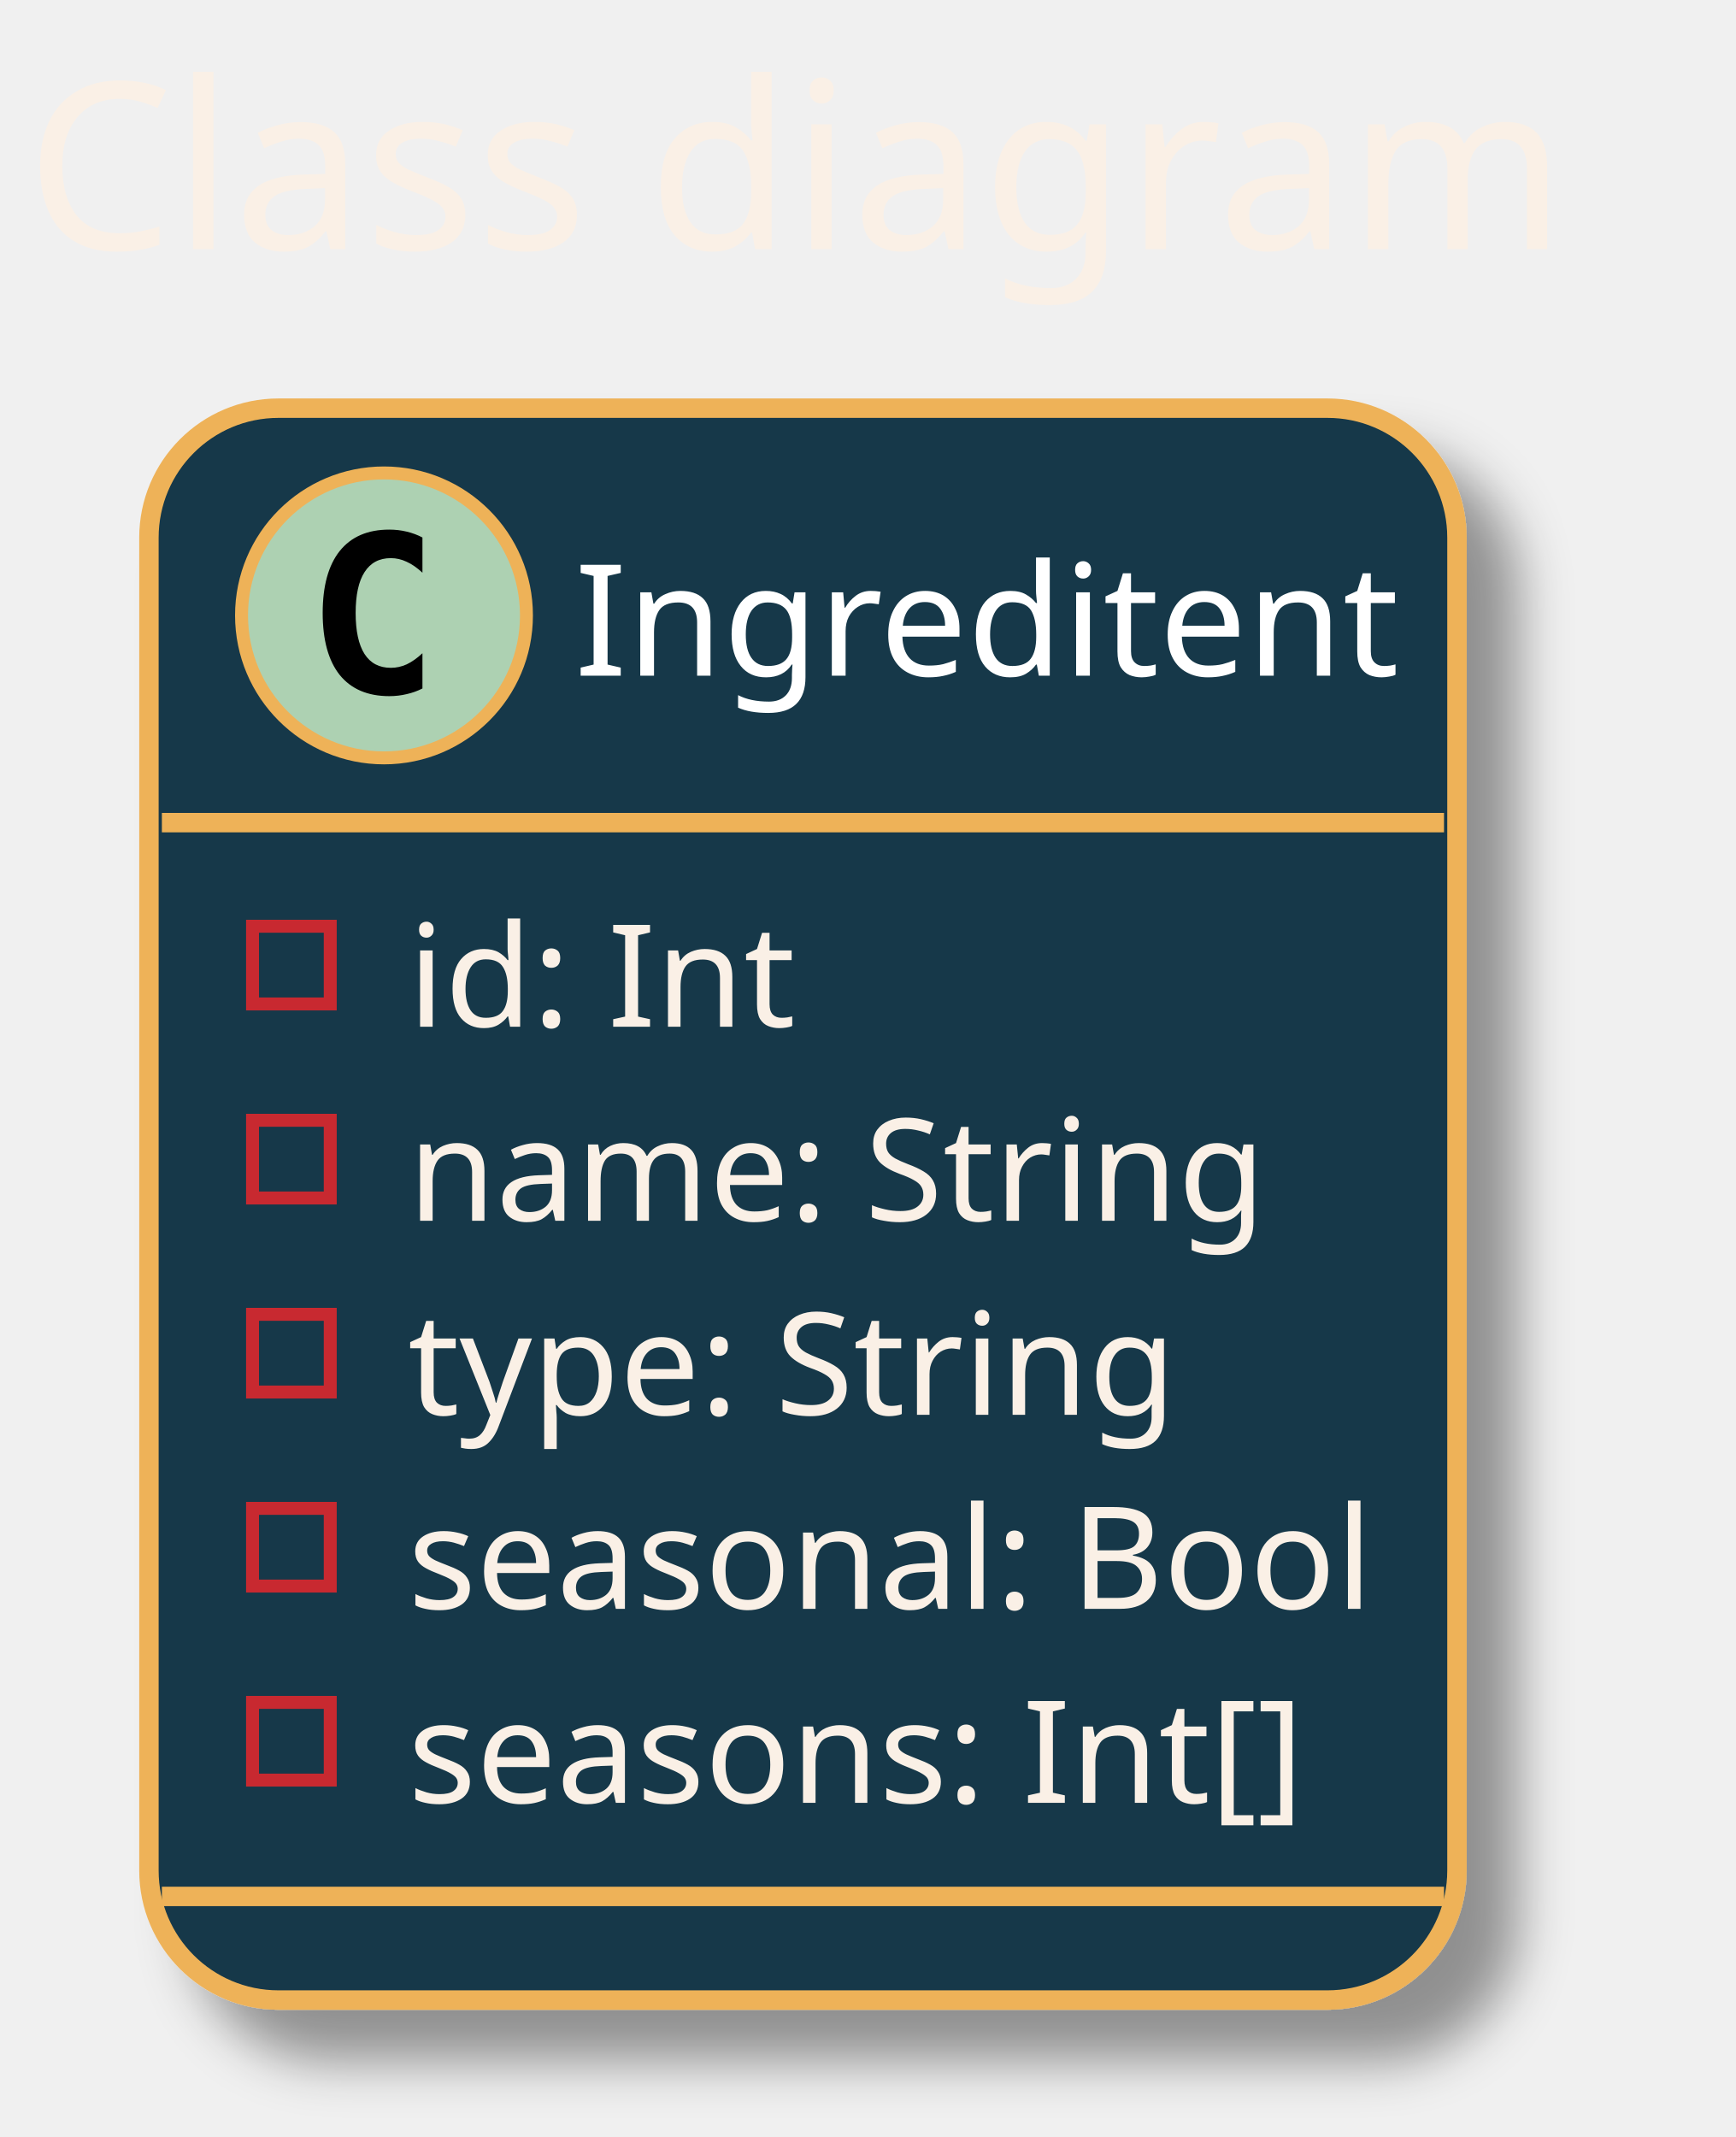
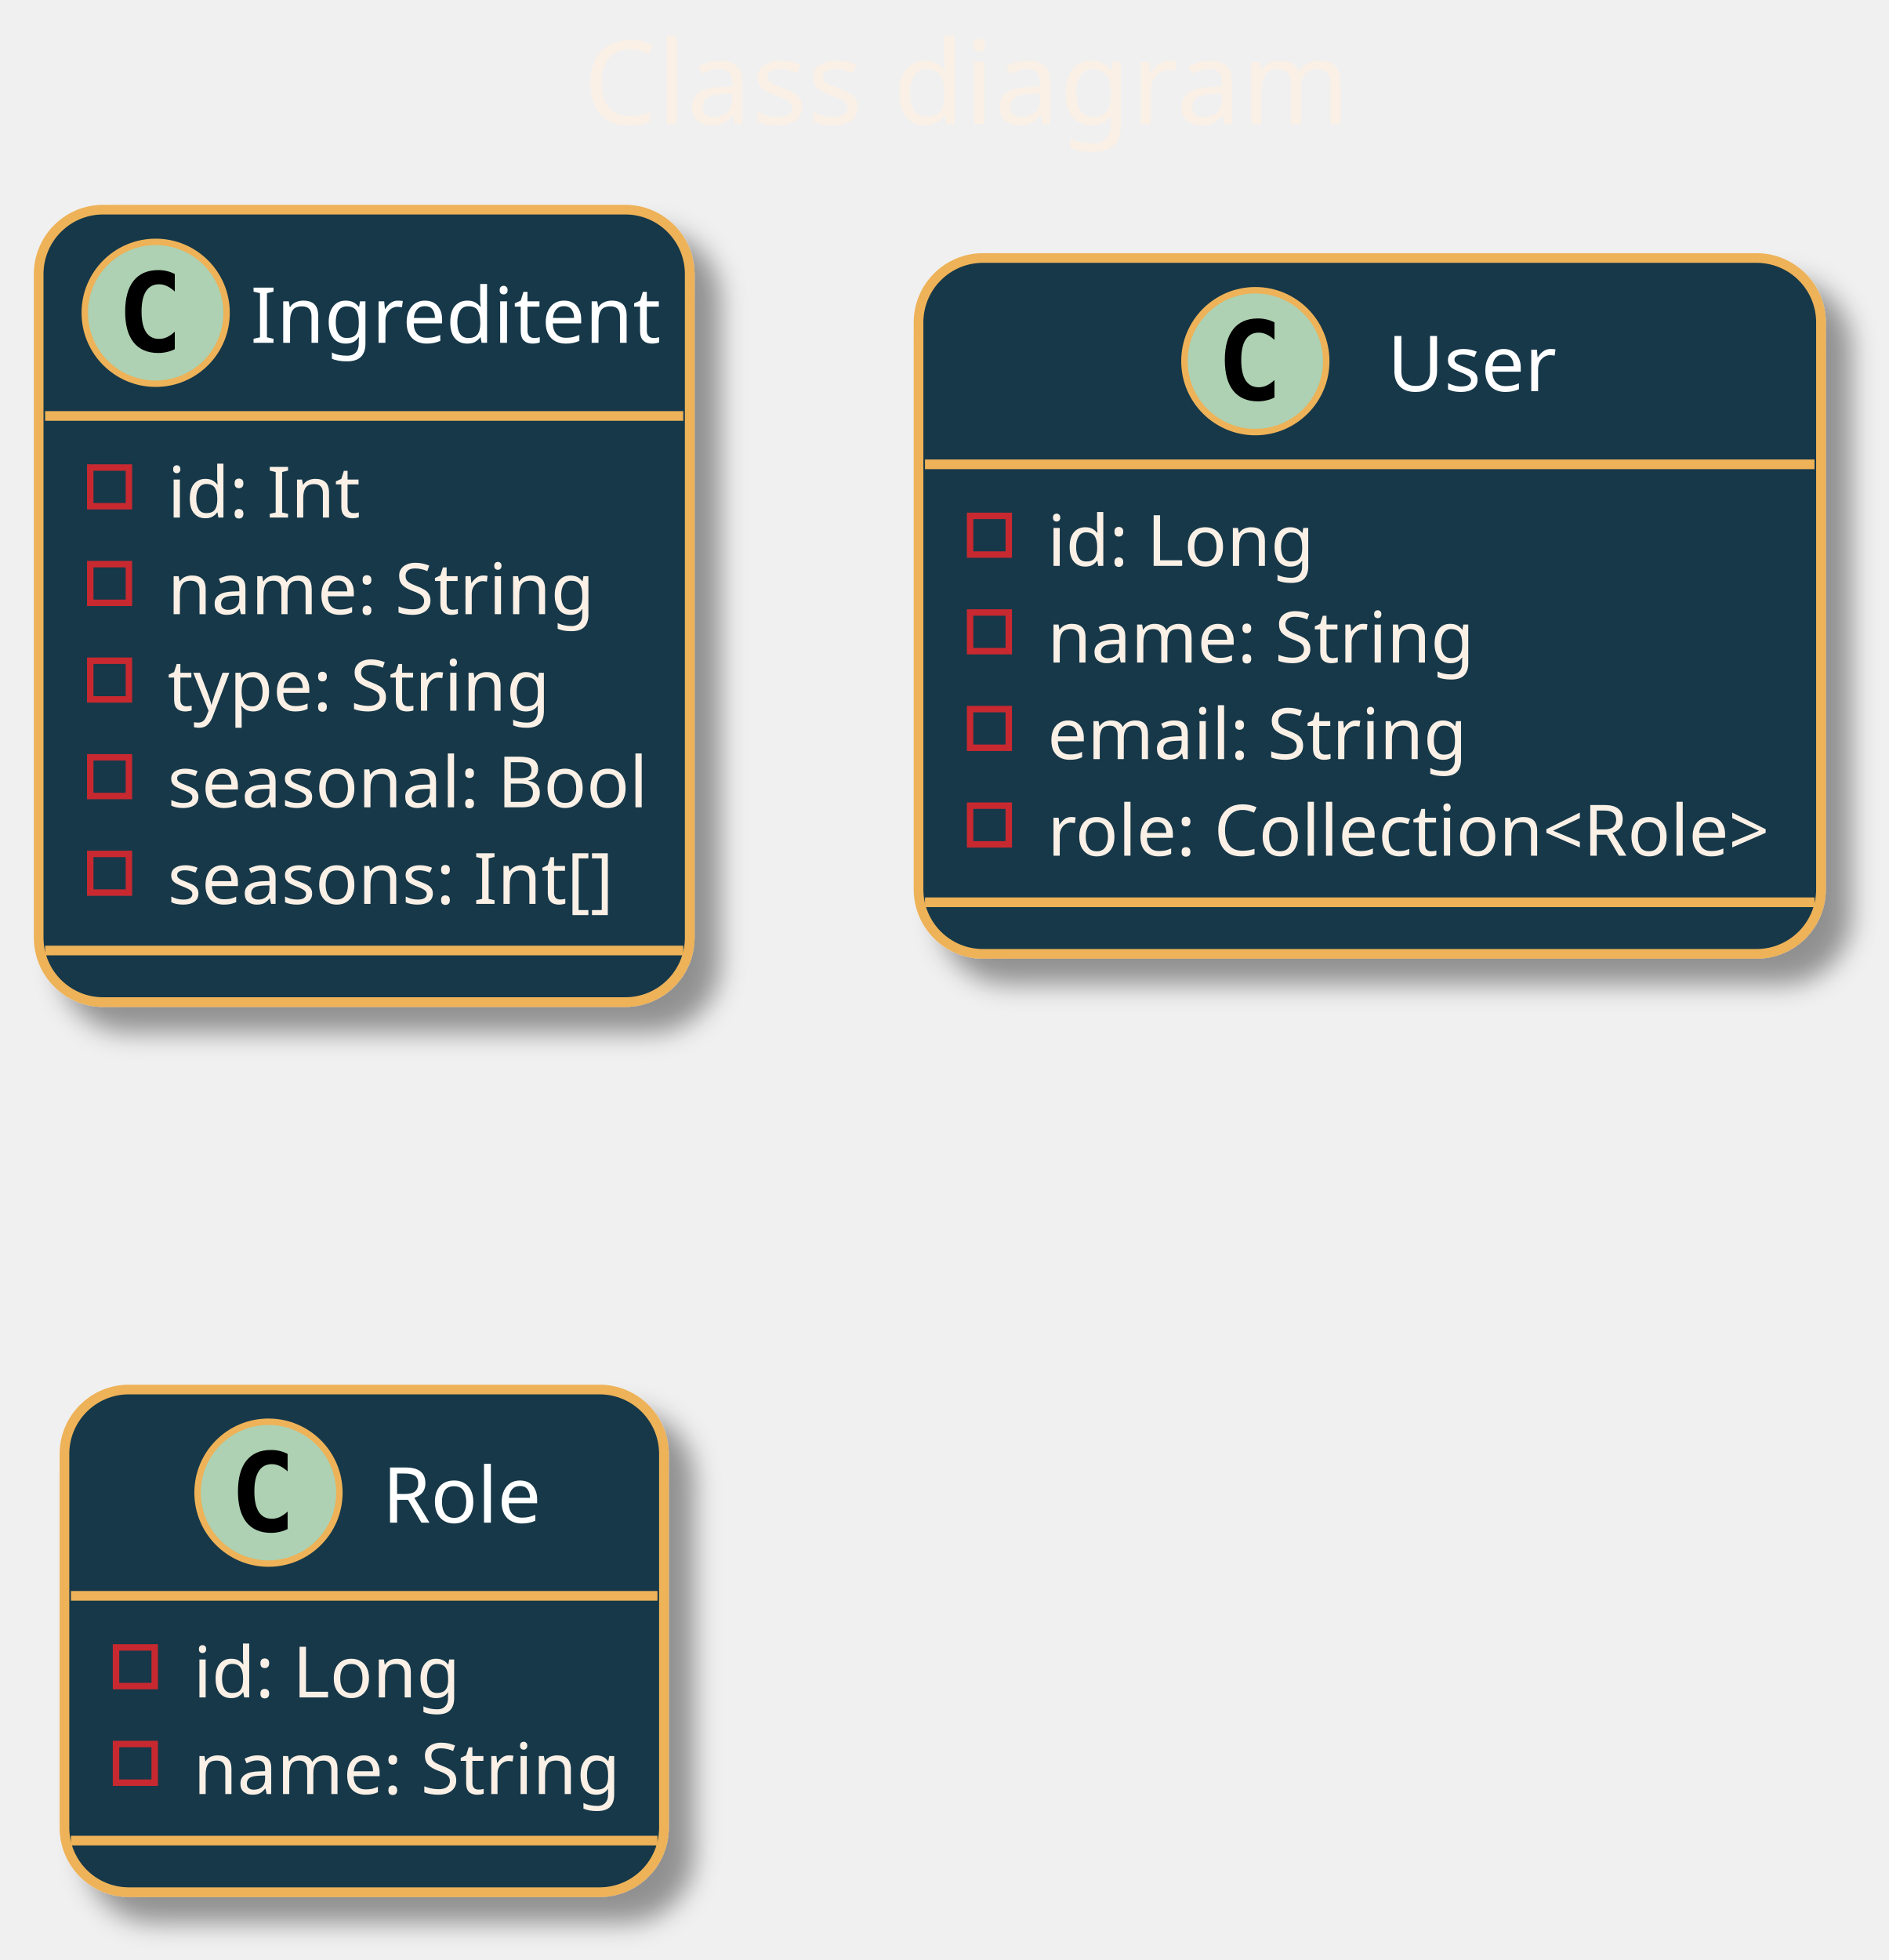
- <svg xmlns="http://www.w3.org/2000/svg" contentScriptType="application/ecmascript" contentStyleType="text/css" height="165px" preserveAspectRatio="none" style="width:134px;height:165px;" version="1.1" viewBox="0 0 134 165" width="134px" zoomAndPan="magnify">
+ <svg xmlns="http://www.w3.org/2000/svg" contentScriptType="application/ecmascript" contentStyleType="text/css" height="304px" preserveAspectRatio="none" style="width:293px;height:304px;background:#123749;" version="1.1" viewBox="0 0 293 304" width="293px" zoomAndPan="magnify">
  <defs>
-     <filter height="300%" id="f1s5z6b4hyskzv" width="300%" x="-1" y="-1">
+     <filter height="300%" id="f1vnlgbnchz4lf" width="300%" x="-1" y="-1">
      <feGaussianBlur result="blurOut" stdDeviation="2.0" />
      <feColorMatrix in="blurOut" result="blurOut2" type="matrix" values="0 0 0 0 0 0 0 0 0 0 0 0 0 0 0 0 0 0 .4 0" />
      <feOffset dx="4.0" dy="4.0" in="blurOut2" result="blurOut3" />
      <feBlend in="SourceGraphic" in2="blurOut3" mode="normal" />
    </filter>
  </defs>
  <g>
-     <text fill="#FAF0E6" font-family="sans-serif" font-size="18" lengthAdjust="spacingAndGlyphs" textLength="120" x="2" y="19.242">Class diagram</text>
-     <rect fill="#123749" filter="url(#f1s5z6b4hyskzv)" height="122.909" id="Ingreditent" rx="10" ry="10" style="stroke: #EEB258; stroke-width: 1.5;" width="101" x="11.5" y="31.516" />
-     <ellipse cx="29.65" cy="47.516" fill="#ADD1B2" rx="11" ry="11" style="stroke: #EEB258; stroke-width: 1.0;" />
-     <path d="M32.619,53.157 Q32.041,53.453 31.4,53.594 Q30.759,53.75 30.056,53.75 Q27.556,53.75 26.228,52.11 Q24.916,50.453 24.916,47.328 Q24.916,44.203 26.228,42.547 Q27.556,40.891 30.056,40.891 Q30.759,40.891 31.4,41.047 Q32.056,41.203 32.619,41.5 L32.619,44.219 Q31.994,43.641 31.4,43.375 Q30.806,43.094 30.181,43.094 Q28.837,43.094 28.15,44.172 Q27.462,45.235 27.462,47.328 Q27.462,49.422 28.15,50.5 Q28.837,51.563 30.181,51.563 Q30.806,51.563 31.4,51.297 Q31.994,51.016 32.619,50.438 L32.619,53.157 Z " />
-     <text fill="#FFFFFF" font-family="sans-serif" font-size="12" lengthAdjust="spacingAndGlyphs" textLength="62" x="44.35" y="52.172">Ingreditent</text>
-     <line style="stroke: #EEB258; stroke-width: 1.5;" x1="12.5" x2="111.5" y1="63.516" y2="63.516" />
-     <rect fill="none" height="6" style="stroke: #C82930; stroke-width: 1.0;" width="6" x="19.5" y="71.516" />
-     <text fill="#FAF0E6" font-family="sans-serif" font-size="11" lengthAdjust="spacingAndGlyphs" textLength="31" x="31.5" y="79.275">id: Int</text>
-     <rect fill="none" height="6" style="stroke: #C82930; stroke-width: 1.0;" width="6" x="19.5" y="86.498" />
-     <text fill="#FAF0E6" font-family="sans-serif" font-size="11" lengthAdjust="spacingAndGlyphs" textLength="67" x="31.5" y="94.257">name: String</text>
-     <rect fill="none" height="6" style="stroke: #C82930; stroke-width: 1.0;" width="6" x="19.5" y="101.48" />
-     <text fill="#FAF0E6" font-family="sans-serif" font-size="11" lengthAdjust="spacingAndGlyphs" textLength="61" x="31.5" y="109.239">type: String</text>
-     <rect fill="none" height="6" style="stroke: #C82930; stroke-width: 1.0;" width="6" x="19.5" y="116.462" />
-     <text fill="#FAF0E6" font-family="sans-serif" font-size="11" lengthAdjust="spacingAndGlyphs" textLength="75" x="31.5" y="124.22">seasonal: Bool</text>
-     <rect fill="none" height="6" style="stroke: #C82930; stroke-width: 1.0;" width="6" x="19.5" y="131.443" />
-     <text fill="#FAF0E6" font-family="sans-serif" font-size="11" lengthAdjust="spacingAndGlyphs" textLength="70" x="31.5" y="139.202">seasons: Int[]</text>
-     <line style="stroke: #EEB258; stroke-width: 1.5;" x1="12.5" x2="111.5" y1="146.425" y2="146.425" />
+     <text fill="#FAF0E6" font-family="sans-serif" font-size="18" lengthAdjust="spacingAndGlyphs" textLength="120" x="90.5" y="19.242">Class diagram</text>
+     <rect fill="#123749" filter="url(#f1vnlgbnchz4lf)" height="122.909" id="Ingreditent" rx="10" ry="10" style="stroke: #EEB258; stroke-width: 1.5;" width="101" x="6" y="32.516" />
+     <ellipse cx="24.15" cy="48.516" fill="#ADD1B2" rx="11" ry="11" style="stroke: #EEB258; stroke-width: 1.0;" />
+     <path d="M27.119,54.157 Q26.541,54.453 25.9,54.594 Q25.259,54.75 24.556,54.75 Q22.056,54.75 20.728,53.11 Q19.416,51.453 19.416,48.328 Q19.416,45.203 20.728,43.547 Q22.056,41.891 24.556,41.891 Q25.259,41.891 25.9,42.047 Q26.556,42.203 27.119,42.5 L27.119,45.219 Q26.494,44.641 25.9,44.375 Q25.306,44.094 24.681,44.094 Q23.337,44.094 22.65,45.172 Q21.962,46.235 21.962,48.328 Q21.962,50.422 22.65,51.5 Q23.337,52.563 24.681,52.563 Q25.306,52.563 25.9,52.297 Q26.494,52.016 27.119,51.438 L27.119,54.157 Z " />
+     <text fill="#FFFFFF" font-family="sans-serif" font-size="12" lengthAdjust="spacingAndGlyphs" textLength="62" x="38.85" y="53.172">Ingreditent</text>
+     <line style="stroke: #EEB258; stroke-width: 1.5;" x1="7" x2="106" y1="64.516" y2="64.516" />
+     <rect fill="none" height="6" style="stroke: #C82930; stroke-width: 1.0;" width="6" x="14" y="72.516" />
+     <text fill="#FAF0E6" font-family="sans-serif" font-size="11" lengthAdjust="spacingAndGlyphs" textLength="31" x="26" y="80.275">id: Int</text>
+     <rect fill="none" height="6" style="stroke: #C82930; stroke-width: 1.0;" width="6" x="14" y="87.498" />
+     <text fill="#FAF0E6" font-family="sans-serif" font-size="11" lengthAdjust="spacingAndGlyphs" textLength="67" x="26" y="95.257">name: String</text>
+     <rect fill="none" height="6" style="stroke: #C82930; stroke-width: 1.0;" width="6" x="14" y="102.48" />
+     <text fill="#FAF0E6" font-family="sans-serif" font-size="11" lengthAdjust="spacingAndGlyphs" textLength="61" x="26" y="110.239">type: String</text>
+     <rect fill="none" height="6" style="stroke: #C82930; stroke-width: 1.0;" width="6" x="14" y="117.462" />
+     <text fill="#FAF0E6" font-family="sans-serif" font-size="11" lengthAdjust="spacingAndGlyphs" textLength="75" x="26" y="125.22">seasonal: Bool</text>
+     <rect fill="none" height="6" style="stroke: #C82930; stroke-width: 1.0;" width="6" x="14" y="132.443" />
+     <text fill="#FAF0E6" font-family="sans-serif" font-size="11" lengthAdjust="spacingAndGlyphs" textLength="70" x="26" y="140.202">seasons: Int[]</text>
+     <line style="stroke: #EEB258; stroke-width: 1.5;" x1="7" x2="106" y1="147.425" y2="147.425" />
+     <rect fill="#123749" filter="url(#f1vnlgbnchz4lf)" height="107.928" id="User" rx="10" ry="10" style="stroke: #EEB258; stroke-width: 1.5;" width="140" x="142.5" y="40.016" />
+     <ellipse cx="194.75" cy="56.016" fill="#ADD1B2" rx="11" ry="11" style="stroke: #EEB258; stroke-width: 1.0;" />
+     <path d="M197.719,61.657 Q197.141,61.953 196.5,62.094 Q195.859,62.25 195.156,62.25 Q192.656,62.25 191.328,60.61 Q190.016,58.953 190.016,55.828 Q190.016,52.703 191.328,51.047 Q192.656,49.391 195.156,49.391 Q195.859,49.391 196.5,49.547 Q197.156,49.703 197.719,50 L197.719,52.719 Q197.094,52.141 196.5,51.875 Q195.906,51.594 195.281,51.594 Q193.938,51.594 193.25,52.672 Q192.562,53.735 192.562,55.828 Q192.562,57.922 193.25,59 Q193.938,60.063 195.281,60.063 Q195.906,60.063 196.5,59.797 Q197.094,59.516 197.719,58.938 L197.719,61.657 Z " />
+     <text fill="#FFFFFF" font-family="sans-serif" font-size="12" lengthAdjust="spacingAndGlyphs" textLength="27" x="215.25" y="60.672">User</text>
+     <line style="stroke: #EEB258; stroke-width: 1.5;" x1="143.5" x2="281.5" y1="72.016" y2="72.016" />
+     <rect fill="none" height="6" style="stroke: #C82930; stroke-width: 1.0;" width="6" x="150.5" y="80.016" />
+     <text fill="#FAF0E6" font-family="sans-serif" font-size="11" lengthAdjust="spacingAndGlyphs" textLength="43" x="162.5" y="87.775">id: Long</text>
+     <rect fill="none" height="6" style="stroke: #C82930; stroke-width: 1.0;" width="6" x="150.5" y="94.998" />
+     <text fill="#FAF0E6" font-family="sans-serif" font-size="11" lengthAdjust="spacingAndGlyphs" textLength="67" x="162.5" y="102.757">name: String</text>
+     <rect fill="none" height="6" style="stroke: #C82930; stroke-width: 1.0;" width="6" x="150.5" y="109.98" />
+     <text fill="#FAF0E6" font-family="sans-serif" font-size="11" lengthAdjust="spacingAndGlyphs" textLength="66" x="162.5" y="117.739">email: String</text>
+     <rect fill="none" height="6" style="stroke: #C82930; stroke-width: 1.0;" width="6" x="150.5" y="124.962" />
+     <text fill="#FAF0E6" font-family="sans-serif" font-size="11" lengthAdjust="spacingAndGlyphs" textLength="114" x="162.5" y="132.72">role: Collection&lt;Role&gt;</text>
+     <line style="stroke: #EEB258; stroke-width: 1.5;" x1="143.5" x2="281.5" y1="139.943" y2="139.943" />
+     <rect fill="#123749" filter="url(#f1vnlgbnchz4lf)" height="77.964" id="Role" rx="10" ry="10" style="stroke: #EEB258; stroke-width: 1.5;" width="93" x="10" y="215.516" />
+     <ellipse cx="41.65" cy="231.516" fill="#ADD1B2" rx="11" ry="11" style="stroke: #EEB258; stroke-width: 1.0;" />
+     <path d="M44.619,237.156 Q44.041,237.453 43.4,237.594 Q42.759,237.75 42.056,237.75 Q39.556,237.75 38.228,236.11 Q36.916,234.453 36.916,231.328 Q36.916,228.203 38.228,226.547 Q39.556,224.891 42.056,224.891 Q42.759,224.891 43.4,225.047 Q44.056,225.203 44.619,225.5 L44.619,228.219 Q43.994,227.641 43.4,227.375 Q42.806,227.094 42.181,227.094 Q40.837,227.094 40.15,228.172 Q39.462,229.235 39.462,231.328 Q39.462,233.422 40.15,234.5 Q40.837,235.563 42.181,235.563 Q42.806,235.563 43.4,235.297 Q43.994,235.016 44.619,234.438 L44.619,237.156 Z " />
+     <text fill="#FFFFFF" font-family="sans-serif" font-size="12" lengthAdjust="spacingAndGlyphs" textLength="24" x="59.35" y="236.172">Role</text>
+     <line style="stroke: #EEB258; stroke-width: 1.5;" x1="11" x2="102" y1="247.516" y2="247.516" />
+     <rect fill="none" height="6" style="stroke: #C82930; stroke-width: 1.0;" width="6" x="18" y="255.516" />
+     <text fill="#FAF0E6" font-family="sans-serif" font-size="11" lengthAdjust="spacingAndGlyphs" textLength="43" x="30" y="263.275">id: Long</text>
+     <rect fill="none" height="6" style="stroke: #C82930; stroke-width: 1.0;" width="6" x="18" y="270.498" />
+     <text fill="#FAF0E6" font-family="sans-serif" font-size="11" lengthAdjust="spacingAndGlyphs" textLength="67" x="30" y="278.257">name: String</text>
+     <line style="stroke: #EEB258; stroke-width: 1.5;" x1="11" x2="102" y1="285.48" y2="285.48" />
  </g>
</svg>
